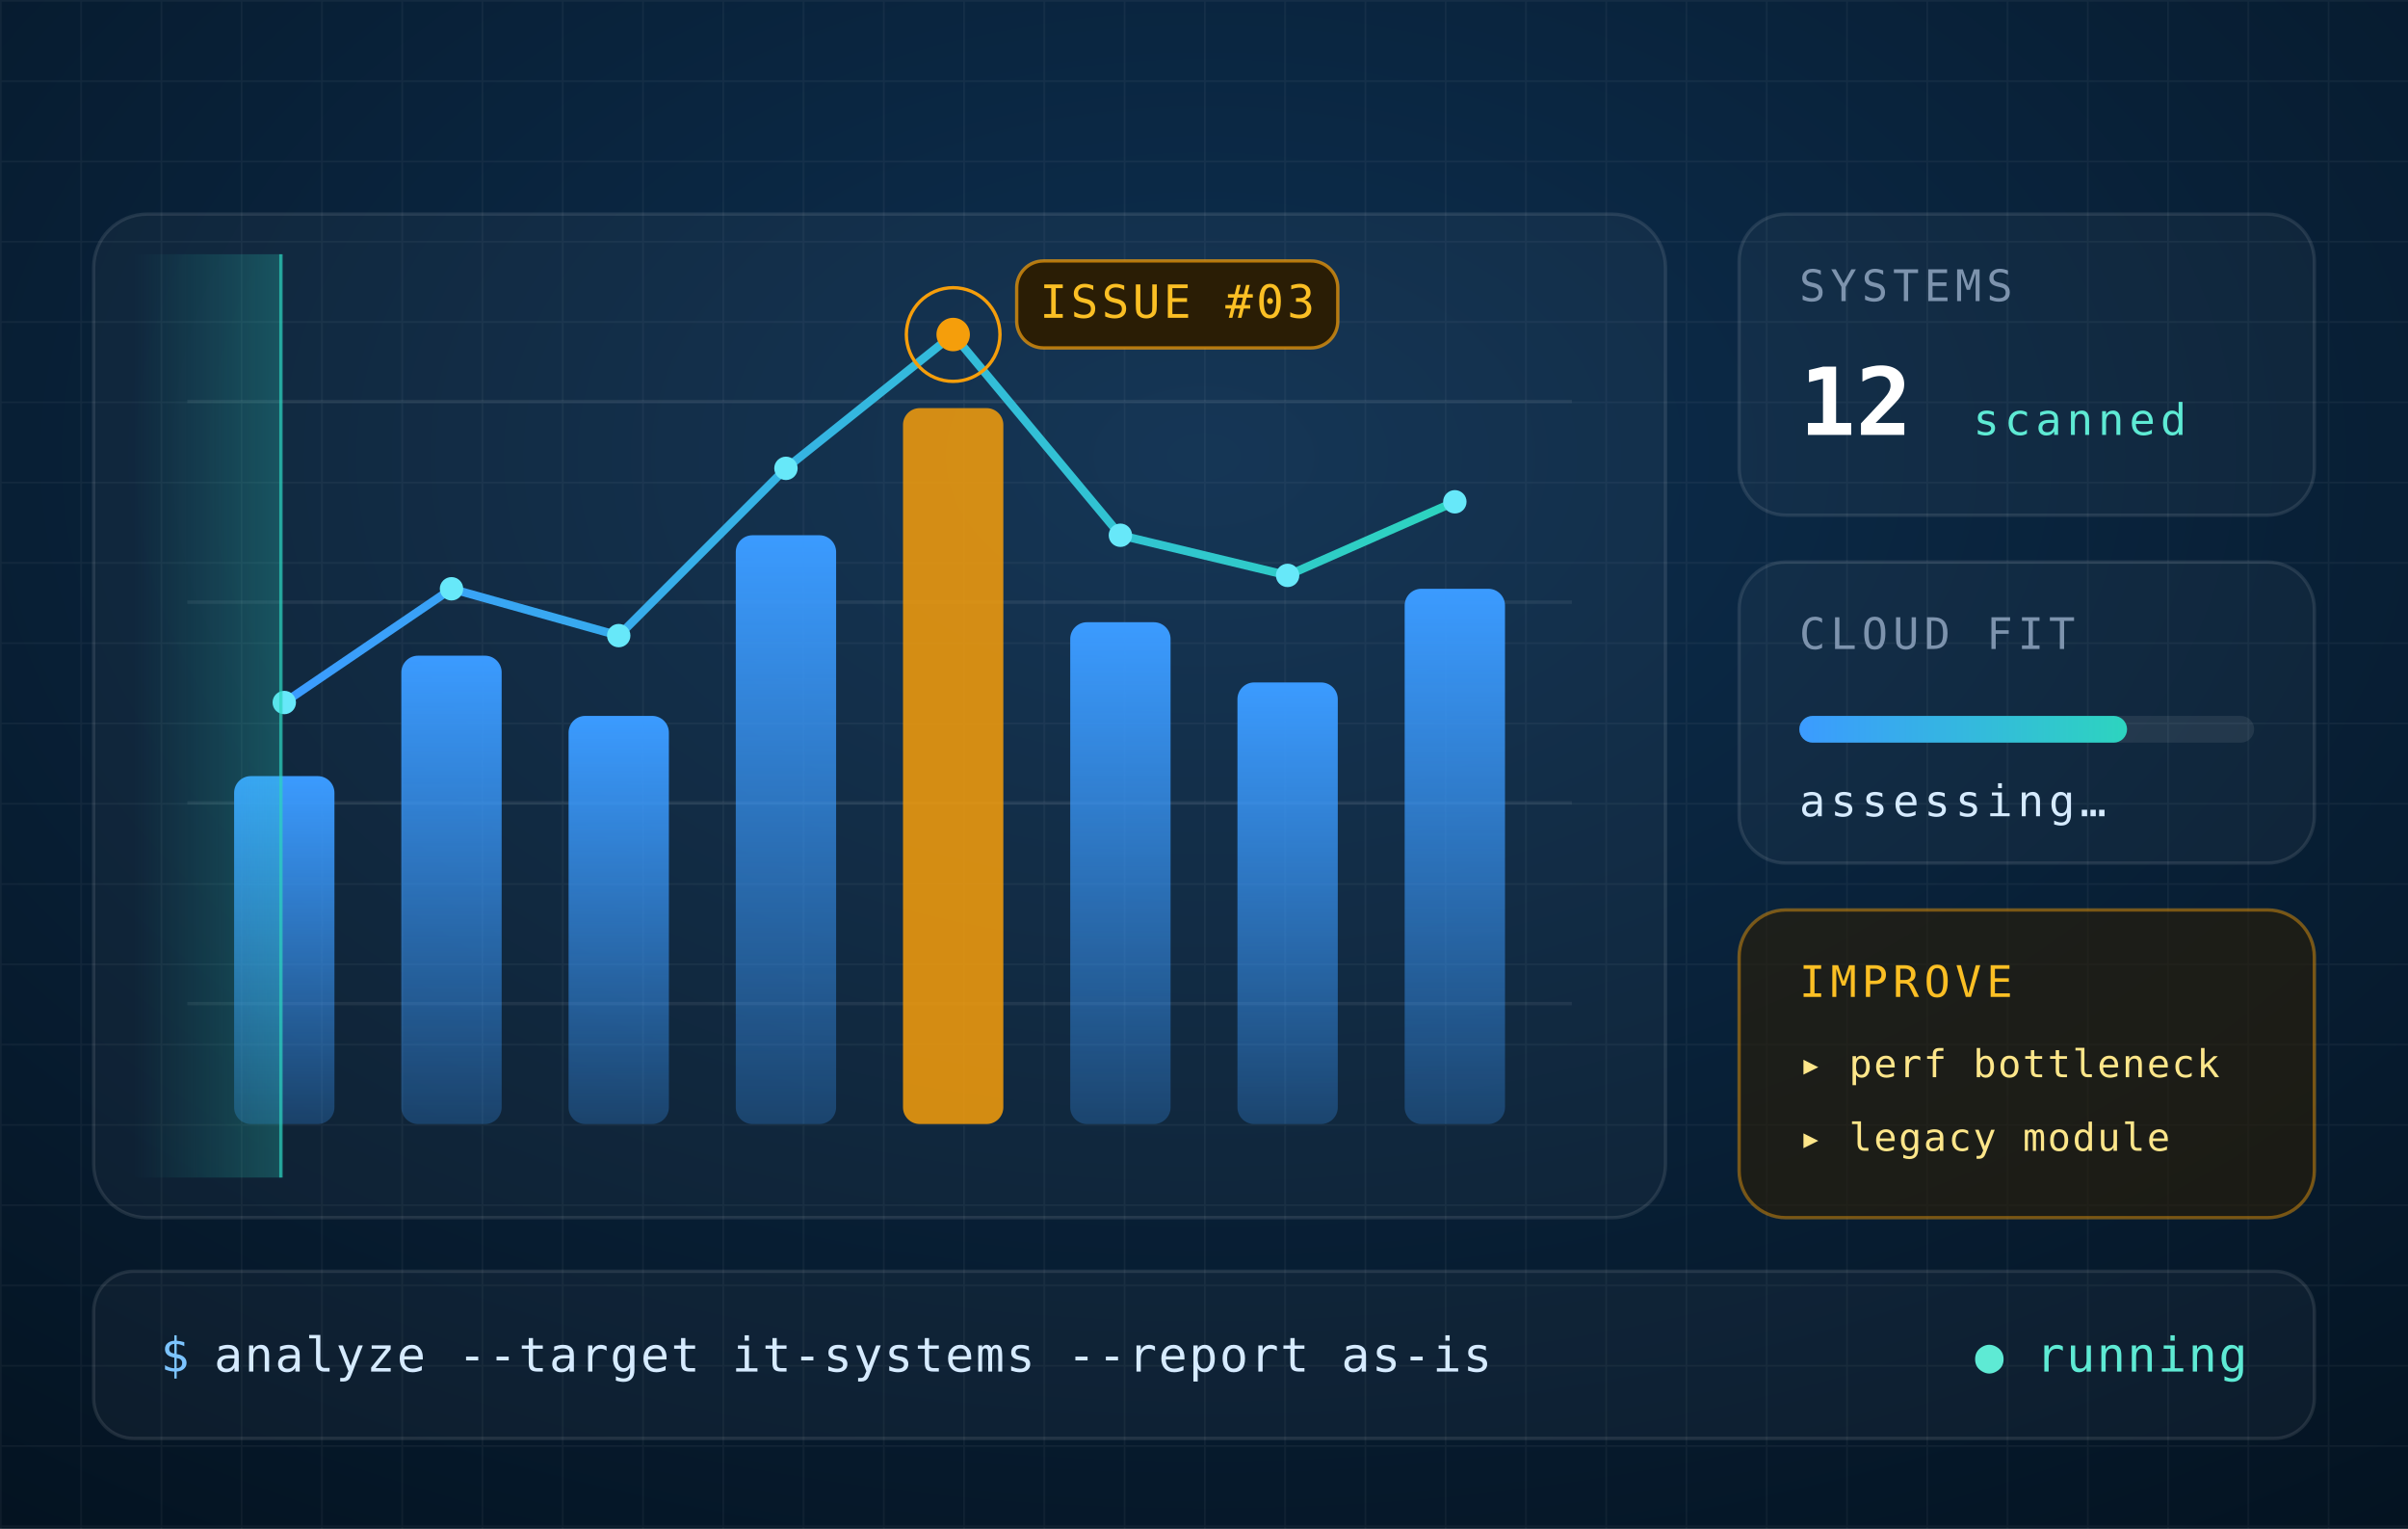
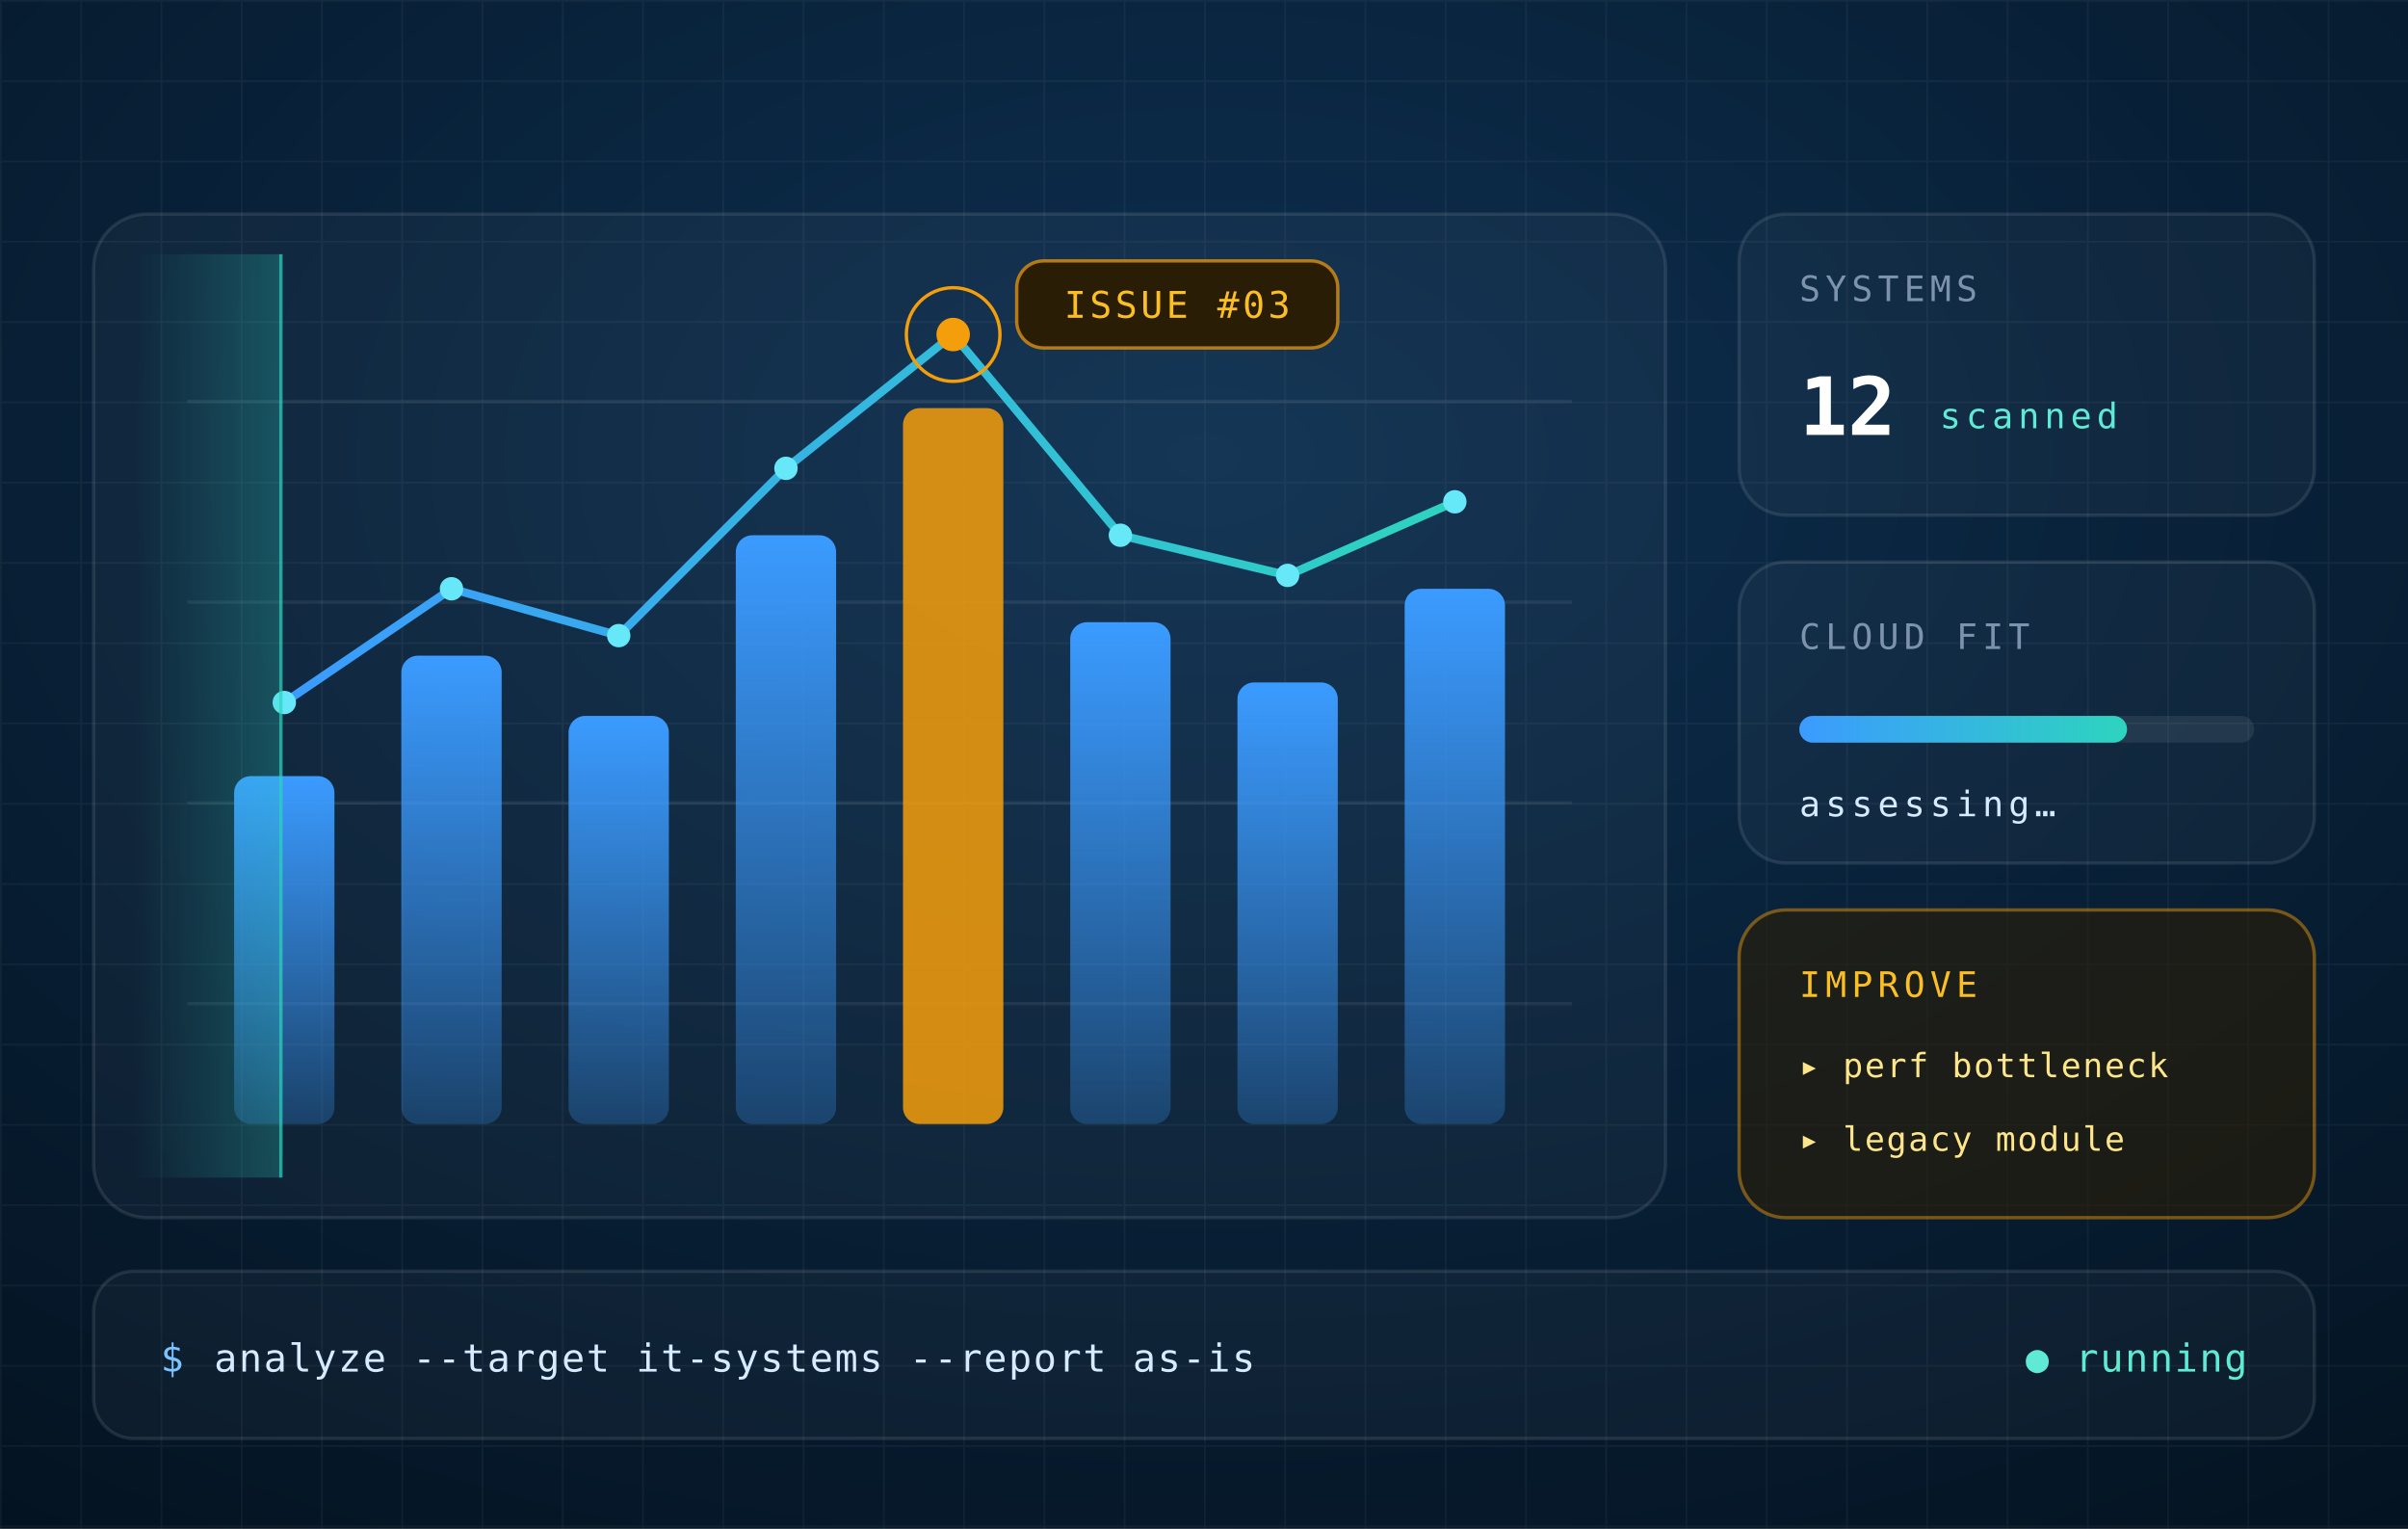
<svg xmlns="http://www.w3.org/2000/svg" viewBox="0 0 720 457" role="img" aria-label="현황 분석: IT 시스템 지표를 스캔해 이슈와 개선사항을 찾는 대시보드 그래픽">
  <style>
    text { font-family: "JetBrains Mono", SFMono-Regular, Menlo, Consolas, "DejaVu Sans Mono", monospace; }
    .scan { animation: scan 4s ease-in-out infinite alternate; }
    .blink { animation: blink 1.8s ease-in-out infinite; }
    @keyframes scan { from { transform: translateX(0); } to { transform: translateX(420px); } }
    @keyframes blink { 50% { opacity: 0.35; } }
    @media (prefers-reduced-motion: reduce) { * { animation: none !important; } }
  </style>
  <defs>
    <radialGradient id="bg2" cx="50%" cy="30%" r="85%">
      <stop offset="0" stop-color="#0d2f50" />
      <stop offset="1" stop-color="#041321" />
    </radialGradient>
    <pattern id="g2" width="24" height="24" patternUnits="userSpaceOnUse">
      <path d="M24 0H0V24" fill="none" stroke="#fff" stroke-opacity="0.045" />
    </pattern>
    <linearGradient id="bar2" x1="0" y1="0" x2="0" y2="1">
      <stop offset="0" stop-color="#3b9bff" />
      <stop offset="1" stop-color="#3b9bff" stop-opacity="0.25" />
    </linearGradient>
    <linearGradient id="line2" x1="0" y1="0" x2="1" y2="0">
      <stop offset="0" stop-color="#3b9bff" />
      <stop offset="1" stop-color="#2dd4bf" />
    </linearGradient>
    <linearGradient id="scan2" x1="0" y1="0" x2="1" y2="0">
      <stop offset="0" stop-color="#2dd4bf" stop-opacity="0" />
      <stop offset="1" stop-color="#2dd4bf" stop-opacity="0.25" />
    </linearGradient>
  </defs>
  <rect width="720" height="457" fill="url(#bg2)" />
  <rect width="720" height="457" fill="url(#g2)" />
  <rect x="28" y="64" width="470" height="300" rx="16" fill="#fff" fill-opacity="0.035" stroke="#fff" stroke-opacity="0.1" />
  <g stroke="#fff" stroke-opacity="0.07">
    <path d="M56 120H470M56 180H470M56 240H470M56 300H470" />
  </g>
  <g>
    <rect x="70" y="232" width="30" height="104" rx="5" fill="url(#bar2)" />
    <rect x="120" y="196" width="30" height="140" rx="5" fill="url(#bar2)" />
    <rect x="170" y="214" width="30" height="122" rx="5" fill="url(#bar2)" />
    <rect x="220" y="160" width="30" height="176" rx="5" fill="url(#bar2)" />
    <rect x="270" y="122" width="30" height="214" rx="5" fill="#f59e0b" fill-opacity="0.85" />
    <rect x="320" y="186" width="30" height="150" rx="5" fill="url(#bar2)" />
    <rect x="370" y="204" width="30" height="132" rx="5" fill="url(#bar2)" />
    <rect x="420" y="176" width="30" height="160" rx="5" fill="url(#bar2)" />
  </g>
  <polyline points="85,210 135,176 185,190 235,140 285,100 335,160 385,172 435,150" fill="none" stroke="url(#line2)" stroke-width="2.5" stroke-linejoin="round" />
  <g fill="#67e8f9">
    <circle cx="85" cy="210" r="3.5" />
    <circle cx="135" cy="176" r="3.5" />
    <circle cx="185" cy="190" r="3.5" />
    <circle cx="235" cy="140" r="3.5" />
    <circle cx="335" cy="160" r="3.5" />
    <circle cx="385" cy="172" r="3.5" />
    <circle cx="435" cy="150" r="3.5" />
  </g>
  <circle cx="285" cy="100" r="14" fill="none" stroke="#f59e0b" class="blink" />
  <circle cx="285" cy="100" r="5" fill="#f59e0b" />
  <rect x="304" y="78" width="96" height="26" rx="8" fill="#2a1d05" stroke="#f59e0b" stroke-opacity="0.7" />
-   <text x="352" y="95" text-anchor="middle" font-size="13.7" fill="#fbbf24" letter-spacing="1">ISSUE #03</text>
+   <text x="352" y="95" text-anchor="middle" font-size="11" fill="#fbbf24" letter-spacing="1">ISSUE #03</text>
  <g class="scan">
    <rect x="40" y="76" width="44" height="276" fill="url(#scan2)" />
    <path d="M84 76V352" stroke="#2dd4bf" stroke-opacity="0.7" />
  </g>
-   <g font-size="13" letter-spacing="1.5">
+   <g font-size="10.5" letter-spacing="1.5">
    <rect x="520" y="64" width="172" height="90" rx="14" fill="#fff" fill-opacity="0.035" stroke="#fff" stroke-opacity="0.1" />
    <text x="538" y="90" fill="#7d93ad">SYSTEMS</text>
-     <text x="538" y="130" font-size="28" font-weight="700" fill="#fff" letter-spacing="0">12</text>
-     <text x="590" y="130" fill="#5eead4">scanned</text>
+     <text x="538" y="130" font-size="24" font-weight="700" fill="#fff" letter-spacing="0">12</text>
+     <text x="580" y="128" fill="#5eead4">scanned</text>
    <rect x="520" y="168" width="172" height="90" rx="14" fill="#fff" fill-opacity="0.035" stroke="#fff" stroke-opacity="0.1" />
    <text x="538" y="194" fill="#7d93ad">CLOUD FIT</text>
    <rect x="538" y="214" width="136" height="8" rx="4" fill="#fff" fill-opacity="0.08" />
    <rect x="538" y="214" width="98" height="8" rx="4" fill="url(#line2)" />
    <text x="538" y="244" fill="#d6ebff">assessing…</text>
    <rect x="520" y="272" width="172" height="92" rx="14" fill="#2a1d05" fill-opacity="0.6" stroke="#f59e0b" stroke-opacity="0.45" />
    <text x="538" y="298" fill="#fbbf24">IMPROVE</text>
-     <text x="538" y="322" fill="#fde68a" font-size="11.5" letter-spacing="0.5">▸ perf bottleneck</text>
-     <text x="538" y="344" fill="#fde68a" font-size="11.5" letter-spacing="0.5">▸ legacy module</text>
+     <text x="538" y="322" fill="#fde68a" font-size="10" letter-spacing="0.5">▸ perf bottleneck</text>
+     <text x="538" y="344" fill="#fde68a" font-size="10" letter-spacing="0.5">▸ legacy module</text>
  </g>
  <rect x="28" y="380" width="664" height="50" rx="12" fill="#fff" fill-opacity="0.035" stroke="#fff" stroke-opacity="0.1" />
-   <g font-size="14.3" letter-spacing="0.5">
+   <g font-size="11.5" letter-spacing="0.5">
    <text x="48" y="410" fill="#7cc4ff">$</text>
    <text x="64" y="410" fill="#d6ebff">analyze --target it-systems --report as-is</text>
    <text x="672" y="410" text-anchor="end" fill="#5eead4" class="blink">● running</text>
  </g>
</svg>
